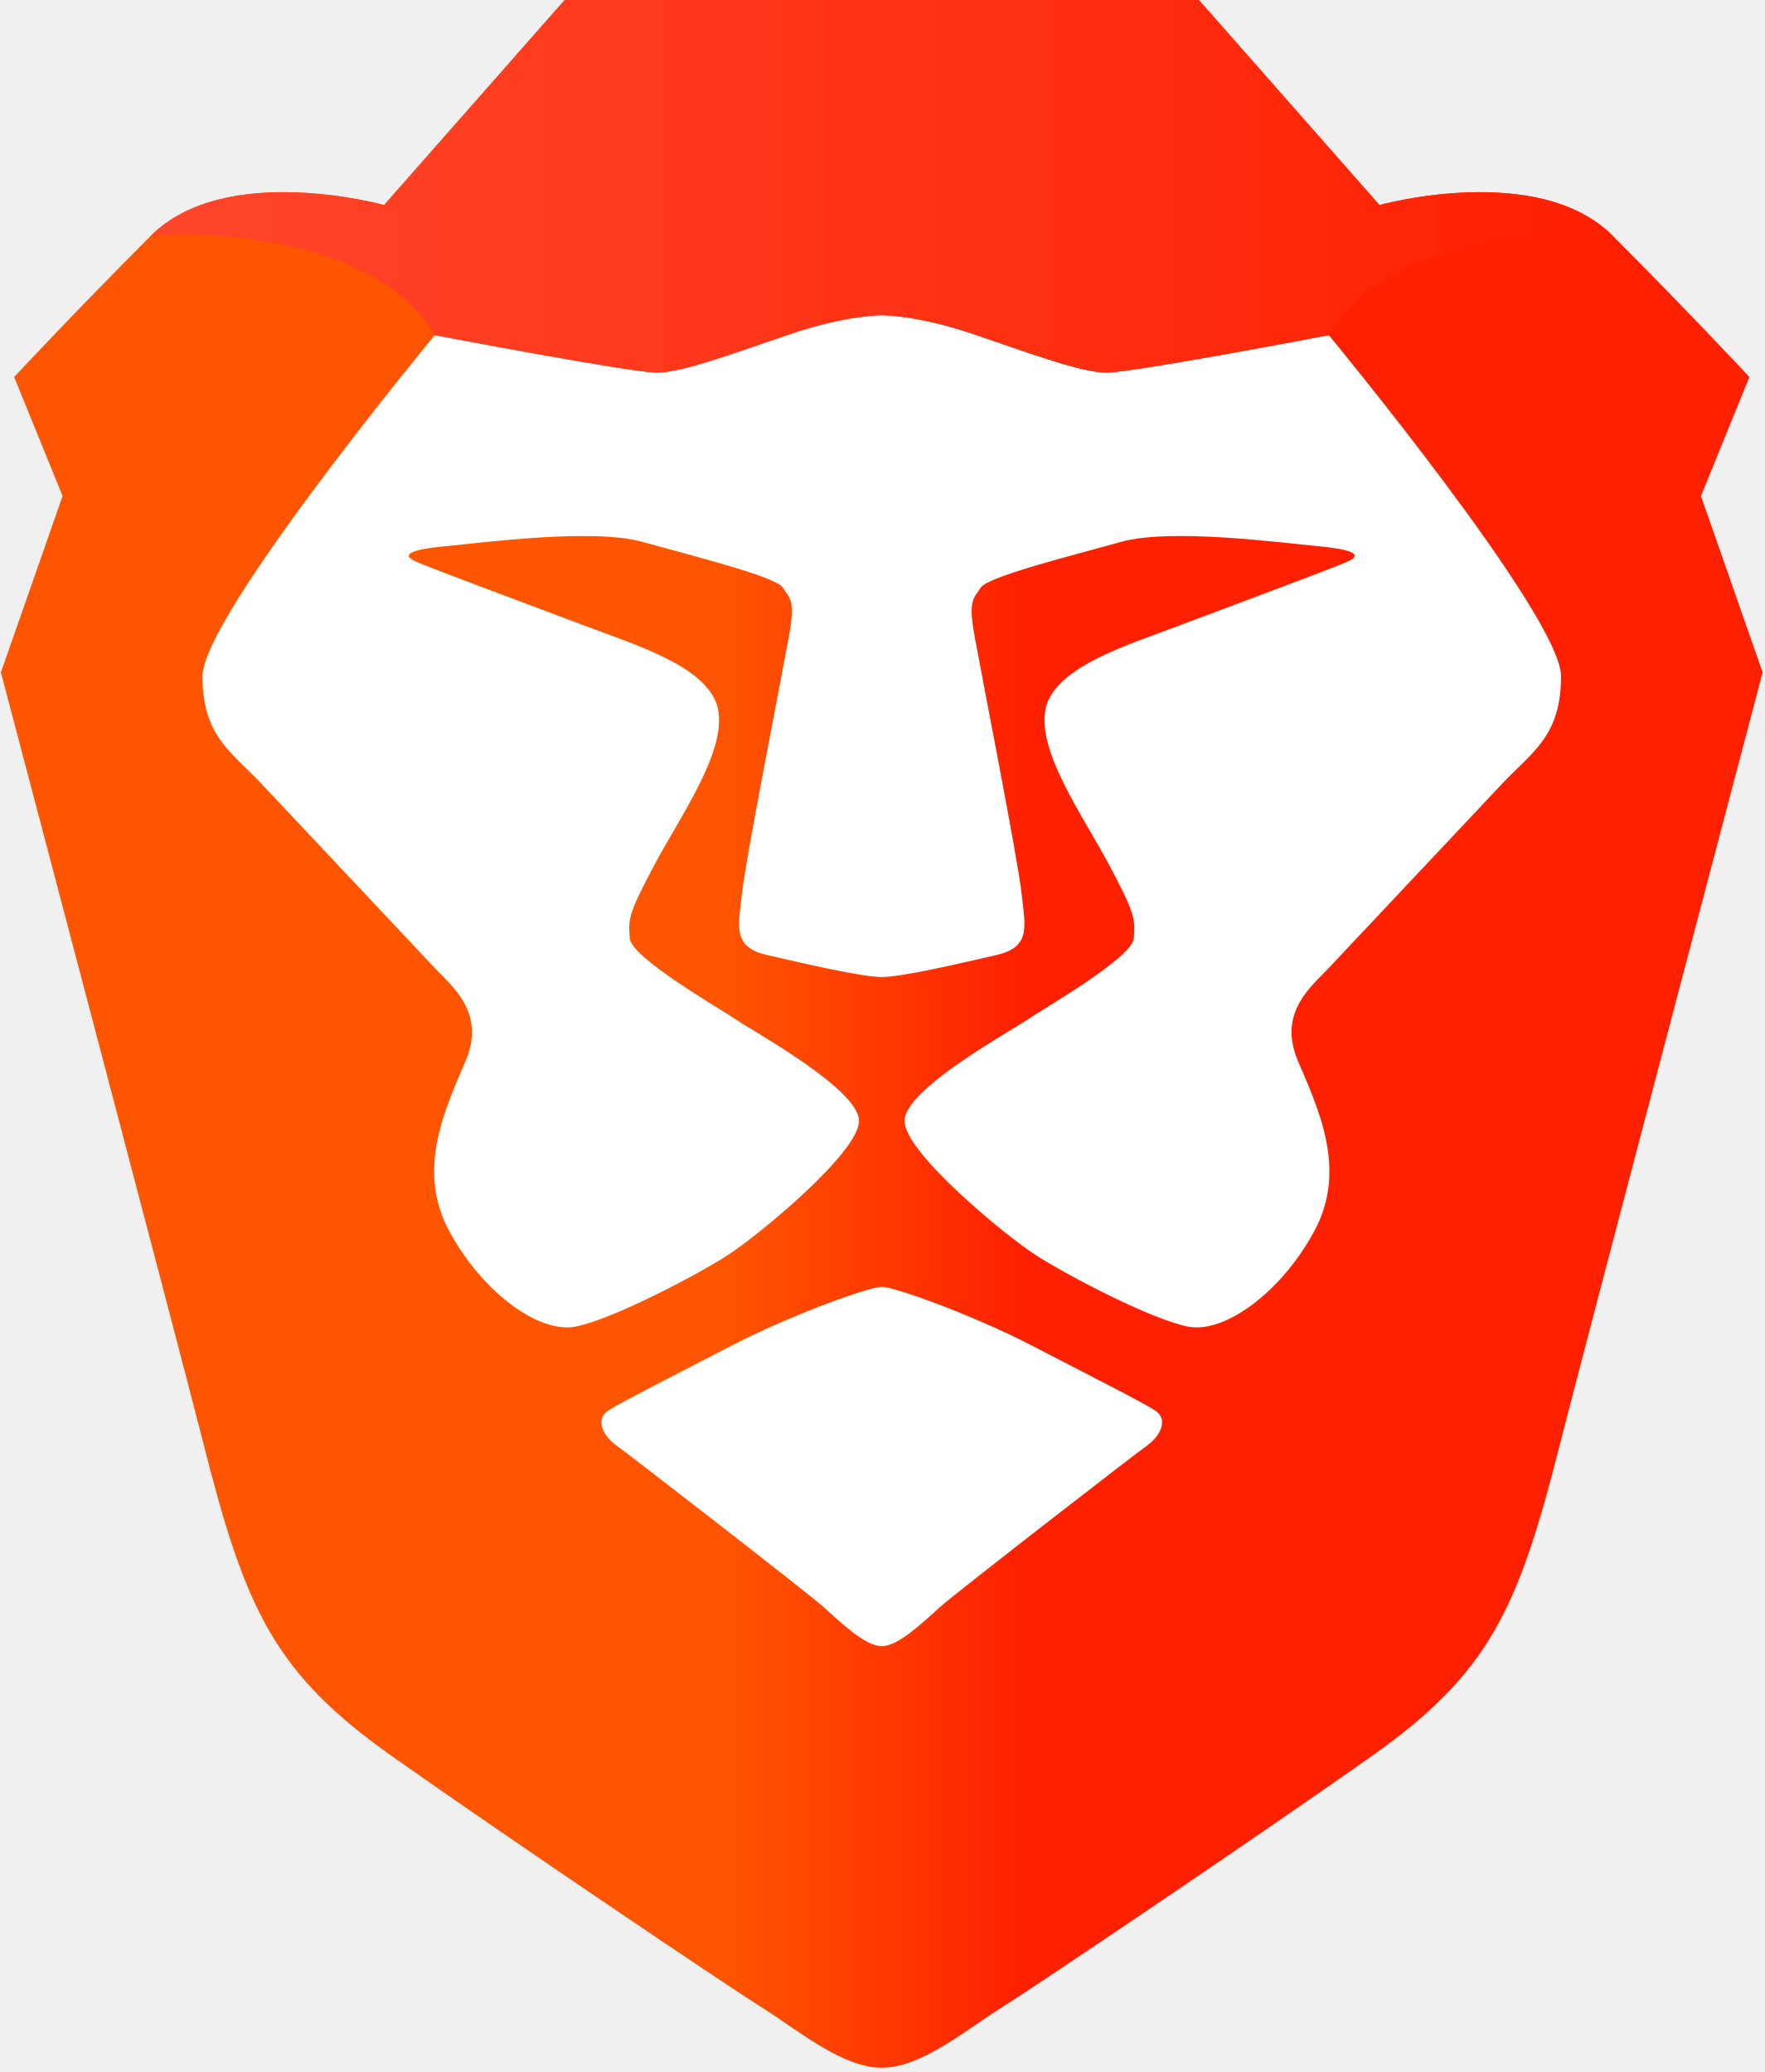
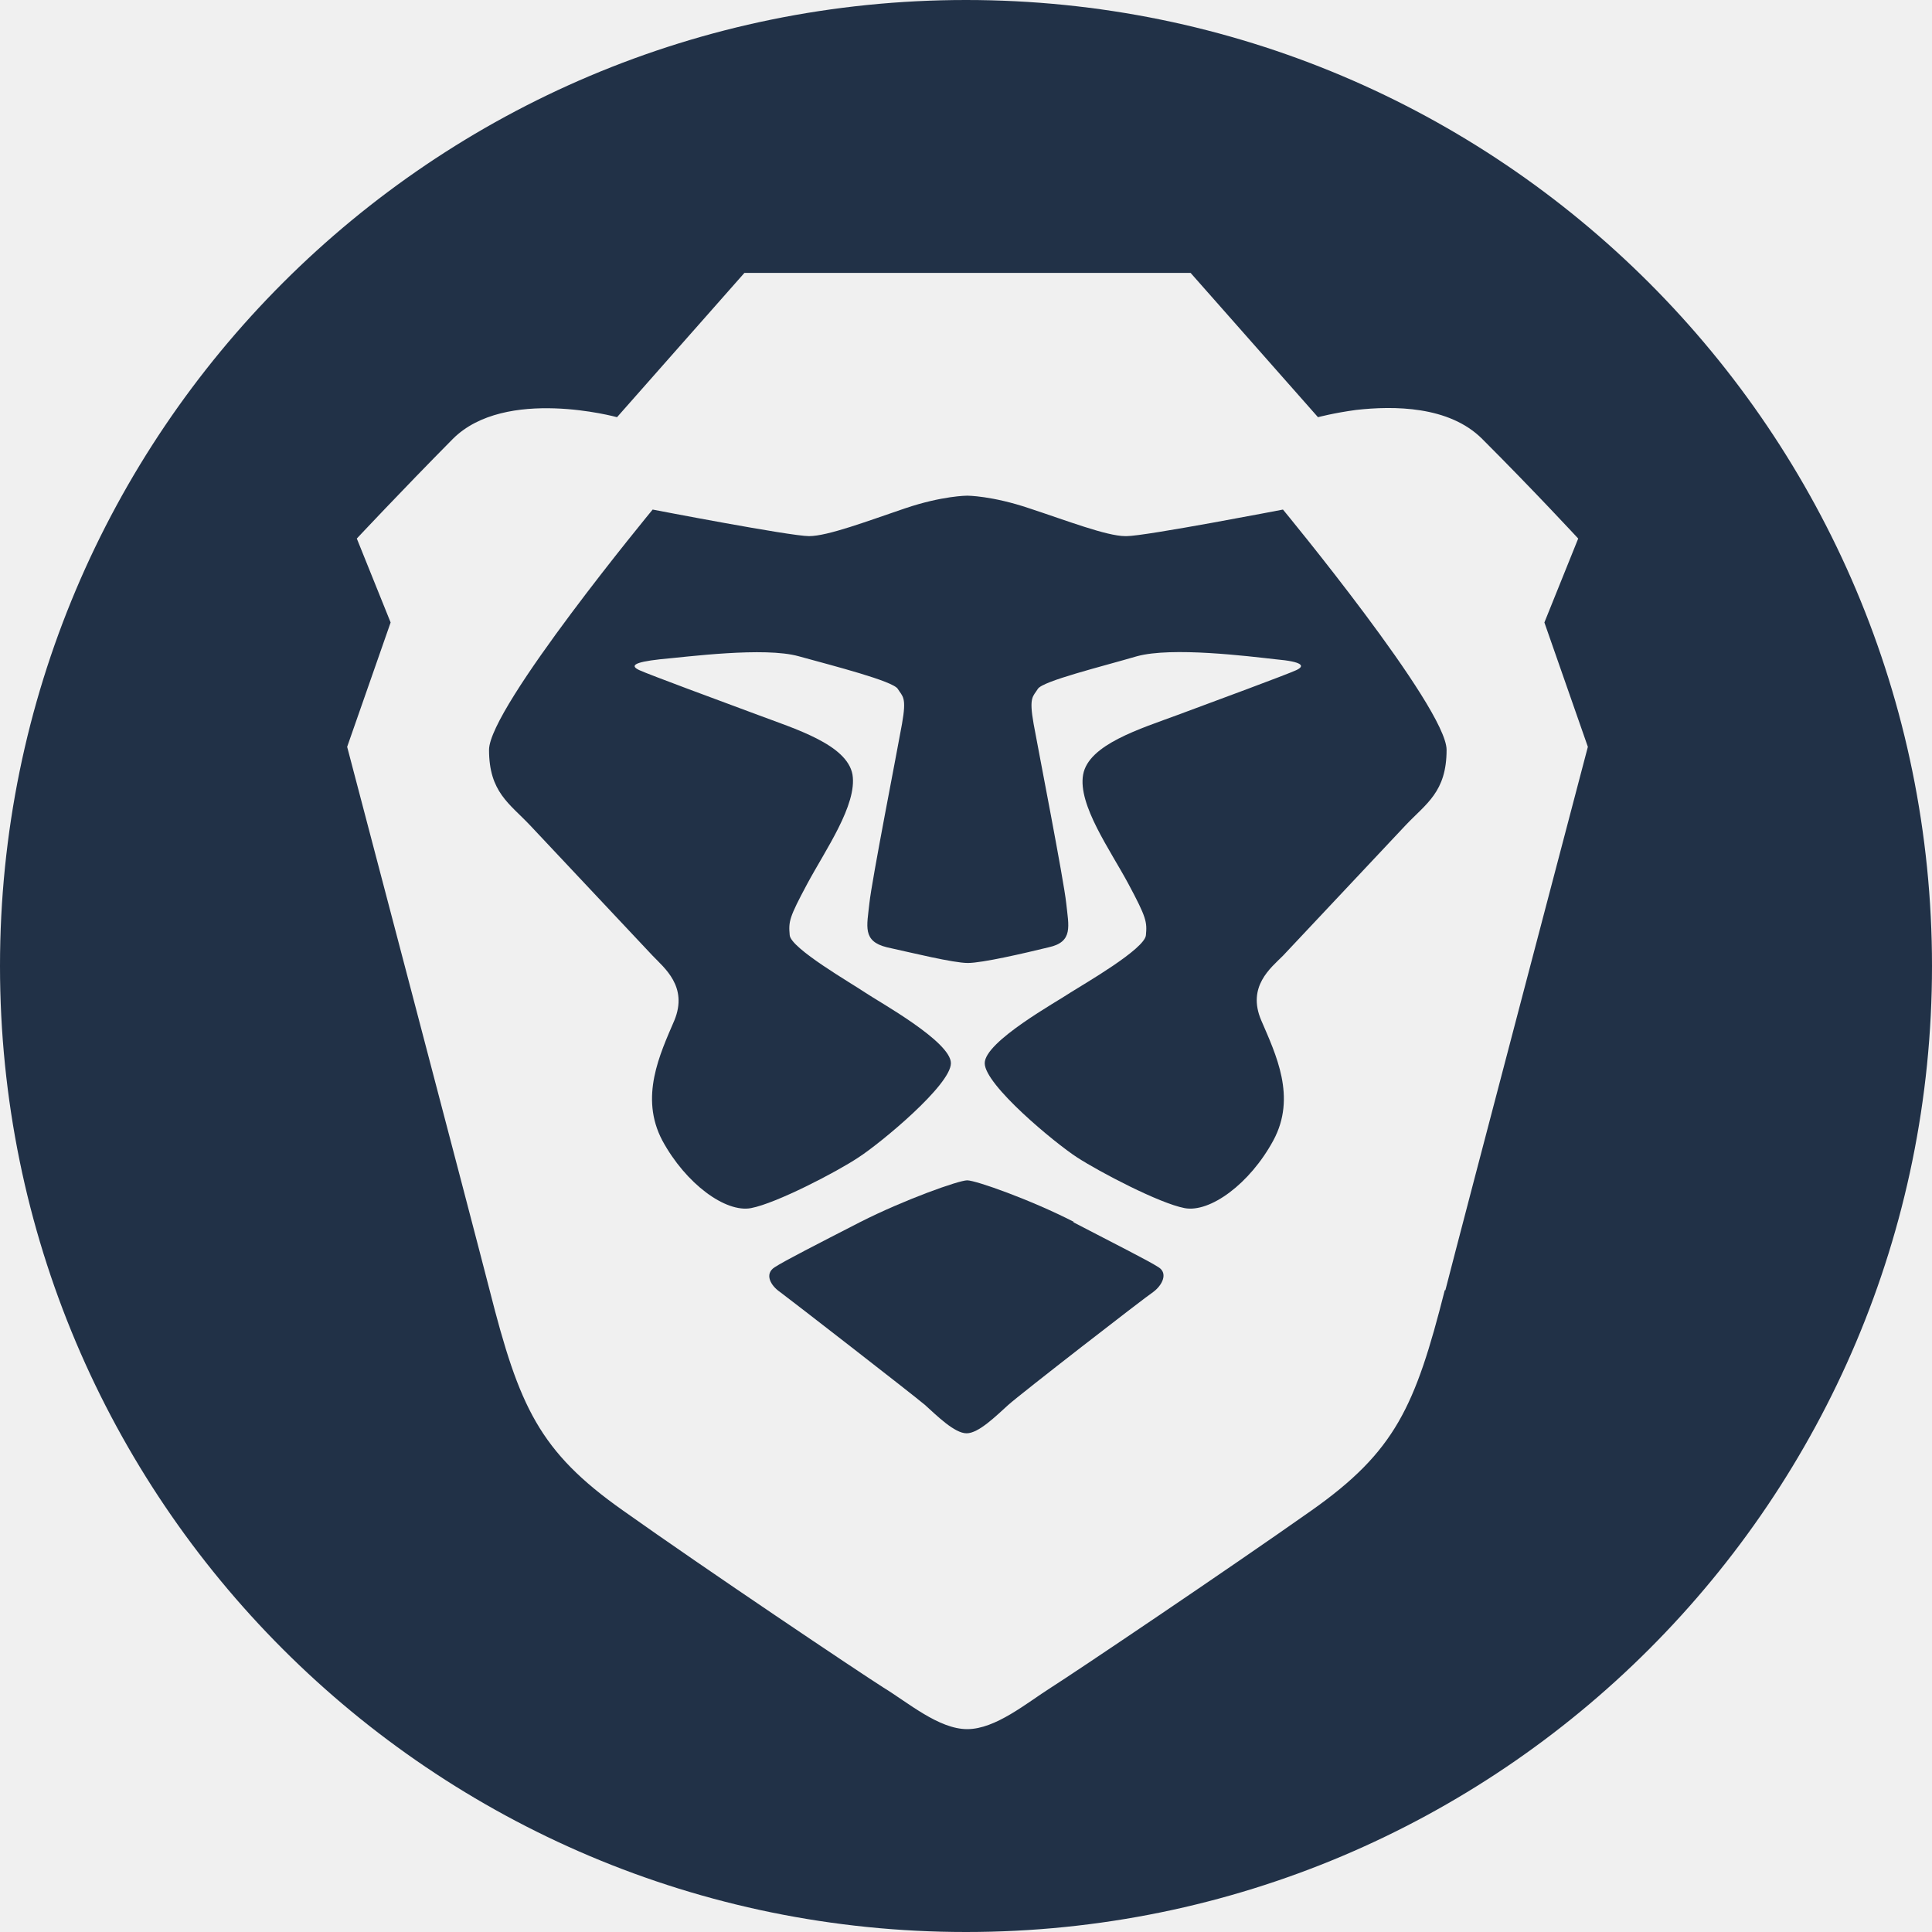
- <svg xmlns="http://www.w3.org/2000/svg" xmlns:xlink="http://www.w3.org/1999/xlink" viewBox="0 0 218 256">
-   <defs>
-     <linearGradient id="a" x1="0%" x2="100%" y1="50.706%" y2="50.706%">
-       <stop offset="0%" stop-color="#F50" />
-       <stop offset="40.988%" stop-color="#F50" />
-       <stop offset="58.198%" stop-color="#FF2000" />
-       <stop offset="100%" stop-color="#FF2000" />
-     </linearGradient>
-     <linearGradient id="c" x1="2.148%" x2="100%" y1="50.706%" y2="50.706%">
-       <stop offset="0%" stop-color="#FF452A" />
-       <stop offset="100%" stop-color="#FF2000" />
-     </linearGradient>
-     <path id="b" d="M170.272 25.336 147.968 0H69.632L47.328 25.336s-19.584-5.447-28.832 3.813c0 0 26.112-2.36 35.088 12.255 0 0 24.208 4.63 27.472 4.63 3.264 0 10.336-2.724 16.864-4.902 6.528-2.179 10.88-2.195 10.88-2.195s4.352.016 10.88 2.195c6.528 2.178 13.6 4.902 16.864 4.902 3.264 0 27.472-4.63 27.472-4.63 8.976-14.615 35.088-12.255 35.088-12.255-9.248-9.26-28.832-3.813-28.832-3.813" />
-   </defs>
-   <g fill="none" fill-rule="evenodd" transform="translate(.114)">
-     <path fill="url(#a)" d="m209.984 61.285 5.984-14.707s-7.616-8.17-16.864-17.43c-9.248-9.259-28.832-3.812-28.832-3.812L147.968 0H69.632L47.328 25.336s-19.584-5.447-28.832 3.813c-9.248 9.26-16.864 17.43-16.864 17.43l5.984 14.706L0 83.072s22.4 84.946 25.024 95.32c5.168 20.425 8.704 28.323 23.392 38.672 14.688 10.349 41.344 28.323 45.696 31.046 4.352 2.724 9.792 7.363 14.688 7.363 4.896 0 10.336-4.64 14.688-7.363 4.352-2.723 31.008-20.697 45.696-31.046 14.688-10.35 18.224-18.247 23.392-38.673C195.2 168.018 217.6 83.072 217.6 83.072l-7.616-21.787Z" />
-     <path fill="#FFF" d="M164.016 41.404s28.688 34.723 28.688 42.145c0 7.421-3.608 9.38-7.237 13.238l-21.51 22.87c-2.036 2.164-6.273 5.445-3.78 11.35 2.492 5.905 6.168 13.419 2.08 21.04-4.089 7.62-11.093 12.708-15.58 11.867-4.489-.842-15.029-6.357-18.905-8.876-3.876-2.52-16.16-12.663-16.16-16.545 0-3.88 12.698-10.85 15.044-12.432 2.347-1.583 13.047-7.712 13.266-10.117.219-2.406.136-3.111-3.022-9.055-3.158-5.944-8.845-13.875-7.898-19.153.946-5.277 10.118-8.02 16.663-10.496 6.545-2.474 19.146-7.148 20.72-7.875 1.575-.727 1.168-1.42-3.601-1.872-4.768-.452-18.3-2.251-24.402-.548-6.1 1.702-16.524 4.293-17.368 5.667-.844 1.373-1.589 1.42-.722 6.158.867 4.739 5.33 27.477 5.764 31.516.433 4.039 1.28 6.709-3.068 7.705-4.35.995-11.672 2.724-14.188 2.724s-9.838-1.729-14.187-2.724c-4.35-.996-3.503-3.666-3.07-7.705.434-4.039 4.898-26.777 5.765-31.516.867-4.739.122-4.785-.722-6.158-.844-1.374-11.268-3.965-17.369-5.667-6.1-1.703-19.633.096-24.401.548-4.769.453-5.176 1.145-3.602 1.872 1.575.727 14.177 5.4 20.72 7.875 6.546 2.475 15.718 5.22 16.665 10.496.946 5.278-4.741 13.21-7.899 19.153-3.158 5.944-3.241 6.65-3.022 9.055.219 2.405 10.92 8.534 13.266 10.117 2.346 1.583 15.044 8.552 15.044 12.432 0 3.882-12.284 14.026-16.16 16.545-3.876 2.52-14.416 8.034-18.904 8.876-4.488.84-11.492-4.246-15.58-11.867-4.089-7.621-.412-15.135 2.08-21.04 2.491-5.905-1.745-9.186-3.78-11.35l-21.511-22.87c-3.629-3.858-7.237-5.817-7.237-13.238 0-7.422 28.688-42.145 28.688-42.145s24.208 4.63 27.472 4.63c3.264 0 10.336-2.724 16.864-4.902 6.528-2.179 10.88-2.195 10.88-2.195s4.352.016 10.88 2.195c6.528 2.178 13.6 4.902 16.864 4.902 3.264 0 27.472-4.63 27.472-4.63ZM142.51 174.228c1.775 1.113.692 3.212-.925 4.357-1.618 1.145-23.357 18-25.467 19.862-2.11 1.864-5.21 4.94-7.318 4.94-2.108 0-5.209-3.076-7.318-4.94-2.11-1.863-23.849-18.717-25.467-19.862-1.618-1.145-2.7-3.244-.925-4.357 1.777-1.113 7.333-3.922 15-7.894 7.665-3.972 17.219-7.349 18.71-7.349 1.491 0 11.045 3.377 18.711 7.349 7.666 3.972 13.222 6.781 14.999 7.894Z" />
-     <use xlink:href="#b" fill="url(#c)" />
-   </g>
+ <svg xmlns="http://www.w3.org/2000/svg" width="32" height="32" viewBox="0 0 32 32" fill="none">
+   <path fill-rule="evenodd" clip-rule="evenodd" d="M18.64 8.88C18.33 8.88 17.66 8.62 17.05 8.42C16.43 8.21 16.02 8.21 16.02 8.21C16.02 8.21 15.61 8.21 14.99 8.42C14.37 8.63 13.71 8.88 13.4 8.88C13.09 8.88 10.81 8.44 10.81 8.44C10.81 8.44 8.1 11.72 8.1 12.42C8.1 13.12 8.44 13.31 8.78 13.67L10.81 15.83C11 16.03 11.4 16.34 11.17 16.9C10.93 17.46 10.59 18.17 10.97 18.89C11.36 19.61 12.02 20.09 12.44 20.01C12.86 19.93 13.86 19.41 14.22 19.17C14.59 18.93 15.75 17.97 15.75 17.61C15.75 17.25 14.55 16.59 14.33 16.44C14.11 16.29 13.1 15.71 13.08 15.49C13.06 15.26 13.07 15.2 13.37 14.64C13.67 14.08 14.2 13.33 14.12 12.83C14.03 12.33 13.16 12.07 12.55 11.84C11.93 11.61 10.74 11.17 10.59 11.1C10.44 11.03 10.48 10.97 10.93 10.92C11.38 10.88 12.66 10.71 13.23 10.87C13.81 11.03 14.79 11.28 14.87 11.41C14.95 11.54 15.02 11.54 14.94 11.99C14.86 12.44 14.44 14.58 14.4 14.96C14.36 15.34 14.28 15.59 14.69 15.69C15.1 15.78 15.79 15.95 16.03 15.95C16.27 15.95 16.96 15.79 17.37 15.69C17.78 15.6 17.7 15.34 17.66 14.96C17.62 14.58 17.2 12.43 17.12 11.99C17.04 11.54 17.11 11.54 17.19 11.41C17.27 11.28 18.25 11.04 18.83 10.87C19.41 10.71 20.68 10.87 21.13 10.92C21.58 10.96 21.62 11.03 21.47 11.1C21.32 11.17 20.13 11.61 19.51 11.84C18.89 12.07 18.03 12.33 17.94 12.83C17.85 13.33 18.39 14.08 18.69 14.64C18.99 15.2 19 15.27 18.98 15.49C18.96 15.72 17.95 16.3 17.73 16.44C17.51 16.59 16.31 17.25 16.31 17.61C16.31 17.97 17.47 18.93 17.84 19.17C18.21 19.41 19.2 19.93 19.62 20.01C20.04 20.09 20.7 19.61 21.09 18.89C21.48 18.17 21.13 17.46 20.89 16.9C20.65 16.34 21.05 16.03 21.25 15.83L23.28 13.67C23.62 13.31 23.96 13.12 23.96 12.42C23.96 11.72 21.25 8.44 21.25 8.44C21.25 8.44 18.97 8.88 18.66 8.88H18.64Z" fill="#213147" />
+   <path fill-rule="evenodd" clip-rule="evenodd" d="M17.79 20.24C17.07 19.87 16.16 19.55 16.02 19.55C15.88 19.55 14.98 19.87 14.25 20.24C13.53 20.61 13 20.88 12.83 20.99C12.66 21.1 12.76 21.29 12.92 21.4C13.07 21.51 15.12 23.1 15.32 23.27C15.52 23.45 15.81 23.74 16.01 23.74C16.21 23.74 16.5 23.45 16.7 23.27C16.9 23.09 18.95 21.5 19.1 21.4C19.25 21.29 19.35 21.09 19.19 20.99C19.02 20.88 18.5 20.62 17.77 20.24H17.79Z" fill="#213147" />
+   <path fill-rule="evenodd" clip-rule="evenodd" d="M16 0C7.16 0 0 7.16 0 16C0 24.84 7.16 32 16 32C24.84 32 32 24.84 32 16C32 7.16 24.84 0 16 0ZM23.93 21.37C23.44 23.3 23.11 24.04 21.72 25.02C20.33 26 17.82 27.69 17.41 27.95C17 28.21 16.49 28.64 16.02 28.64C15.55 28.64 15.04 28.2 14.63 27.95C14.22 27.69 11.7 26 10.32 25.02C8.93 24.04 8.6 23.3 8.11 21.37C7.86 20.39 5.75 12.37 5.75 12.37L6.47 10.31L5.91 8.92C5.91 8.92 6.63 8.15 7.5 7.27C8.37 6.4 10.22 6.91 10.22 6.91L12.33 4.52H19.72L21.83 6.91C21.83 6.91 22.09 6.84 22.46 6.79C23.08 6.72 24 6.72 24.55 7.27C25.42 8.14 26.14 8.92 26.14 8.92L25.58 10.31L26.3 12.37C26.3 12.37 24.19 20.39 23.94 21.37H23.93Z" fill="#213147" />
</svg>
